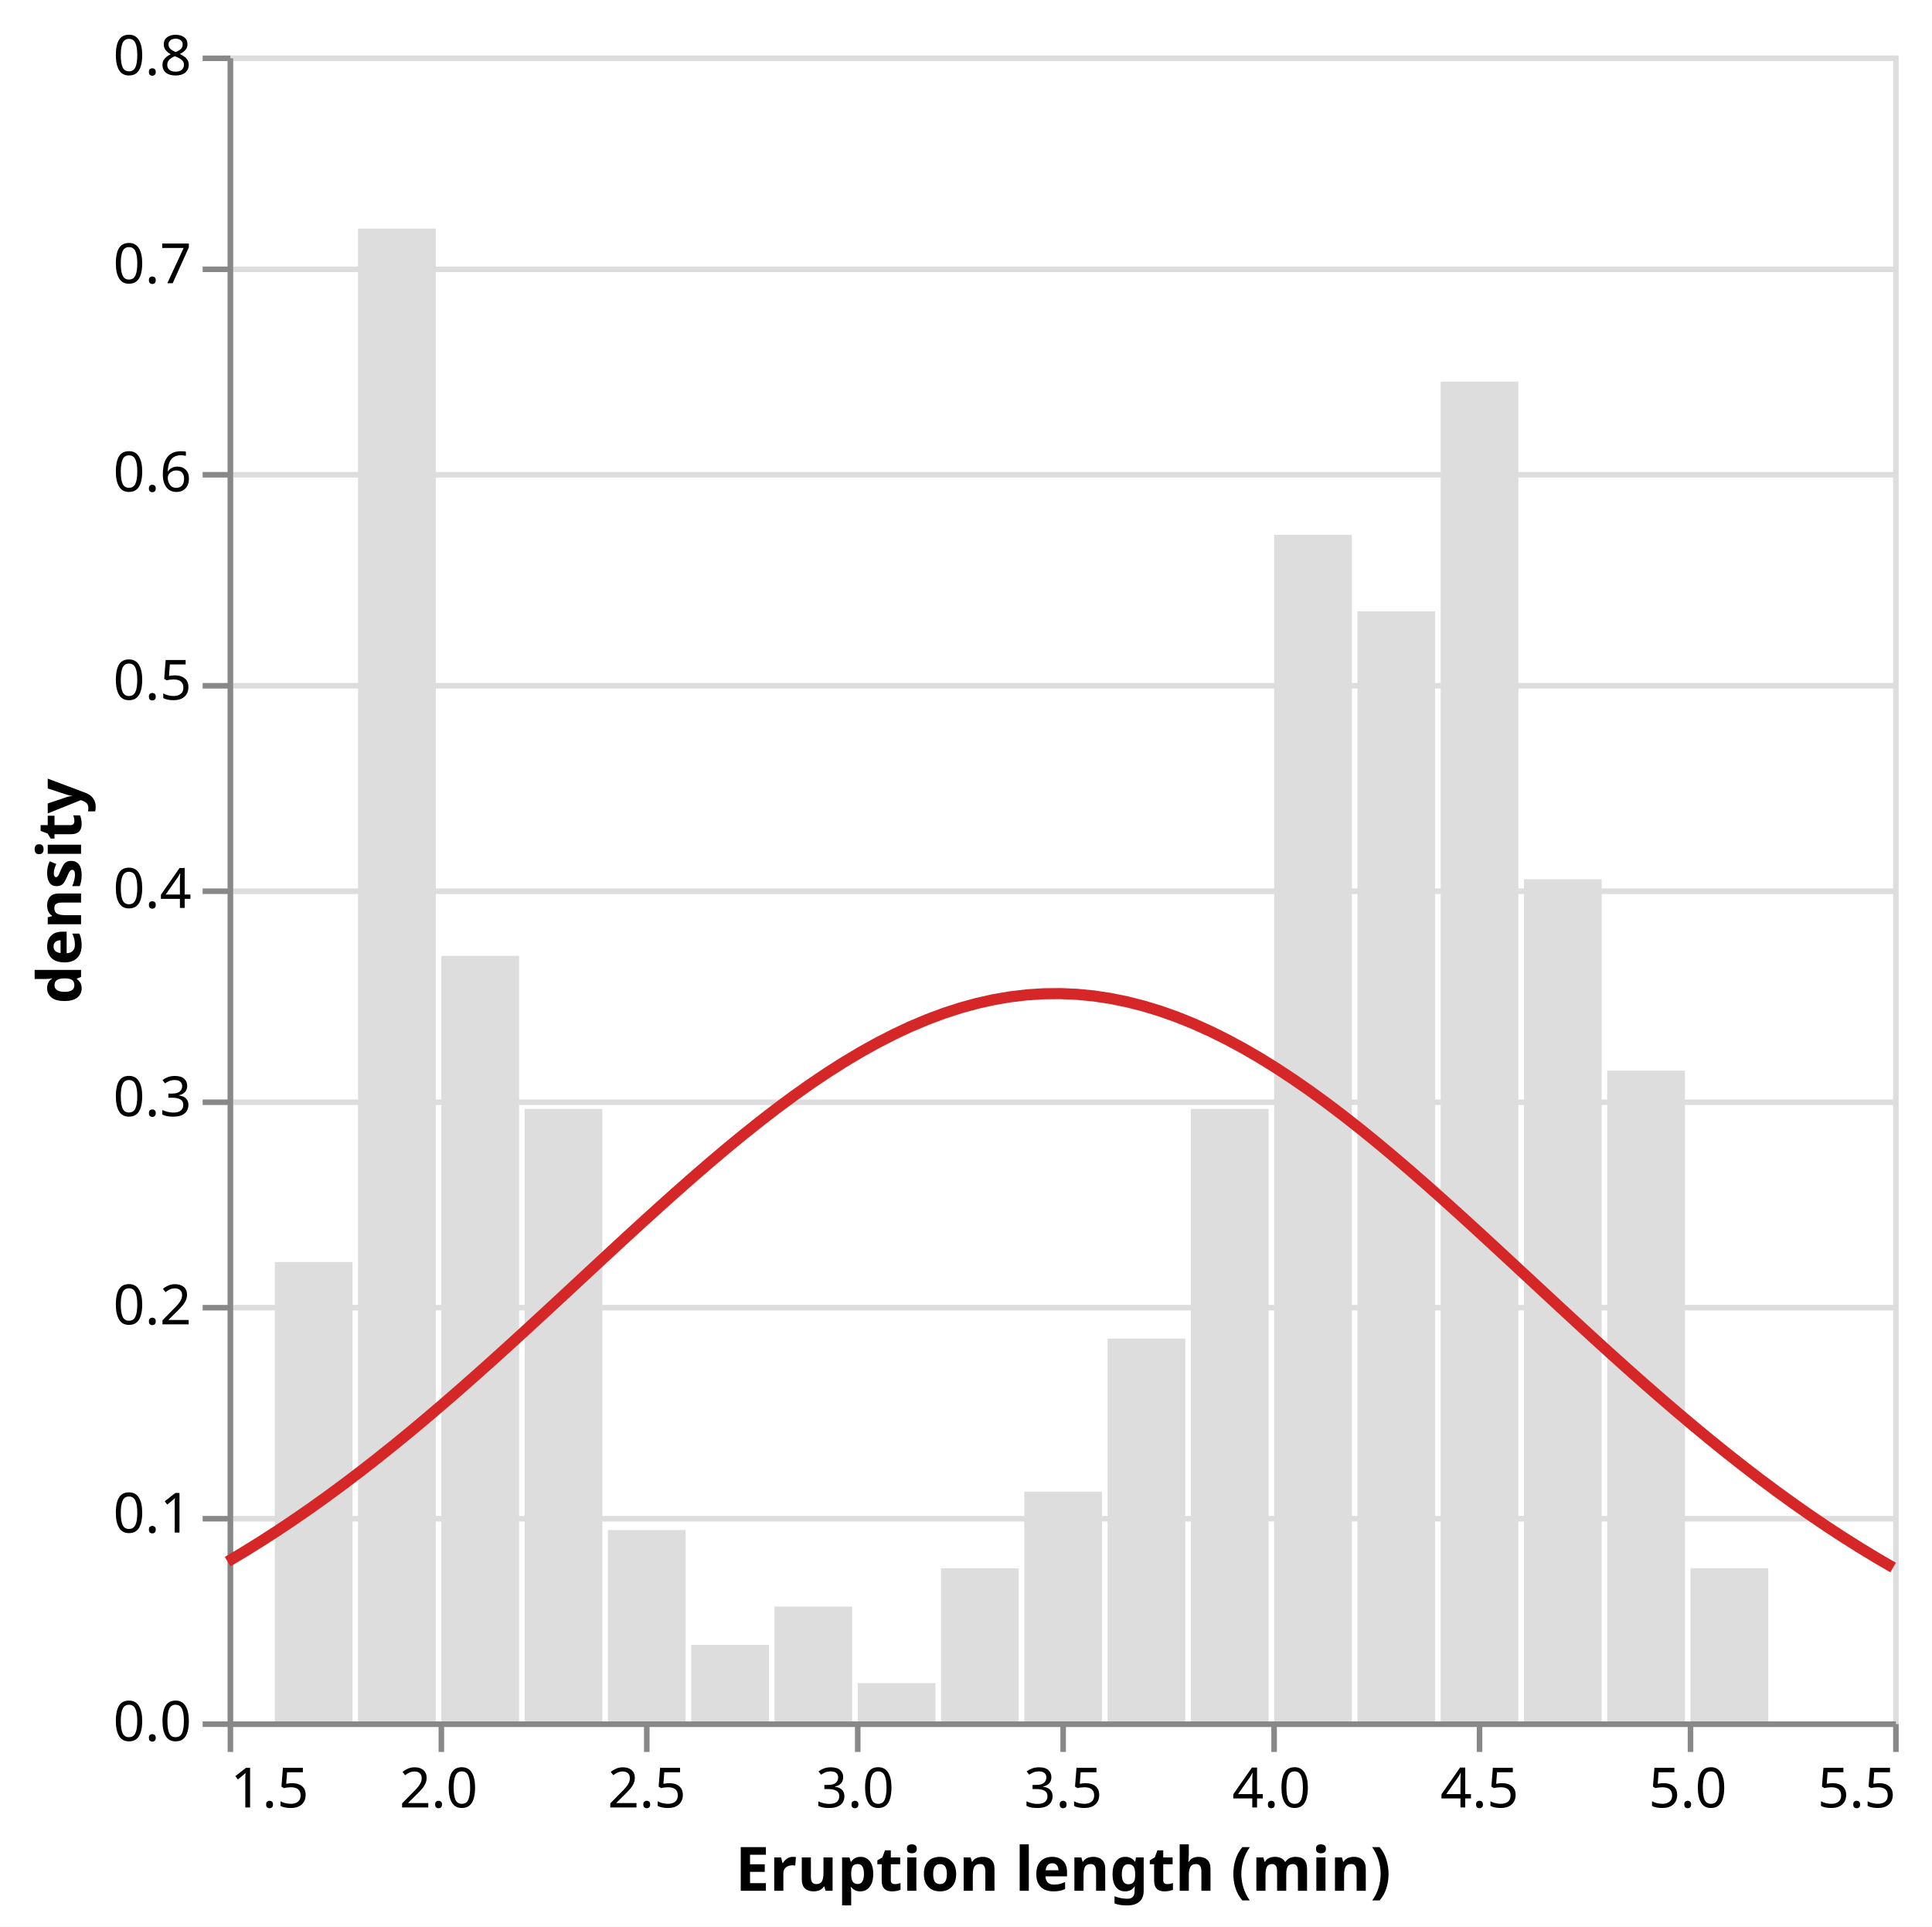
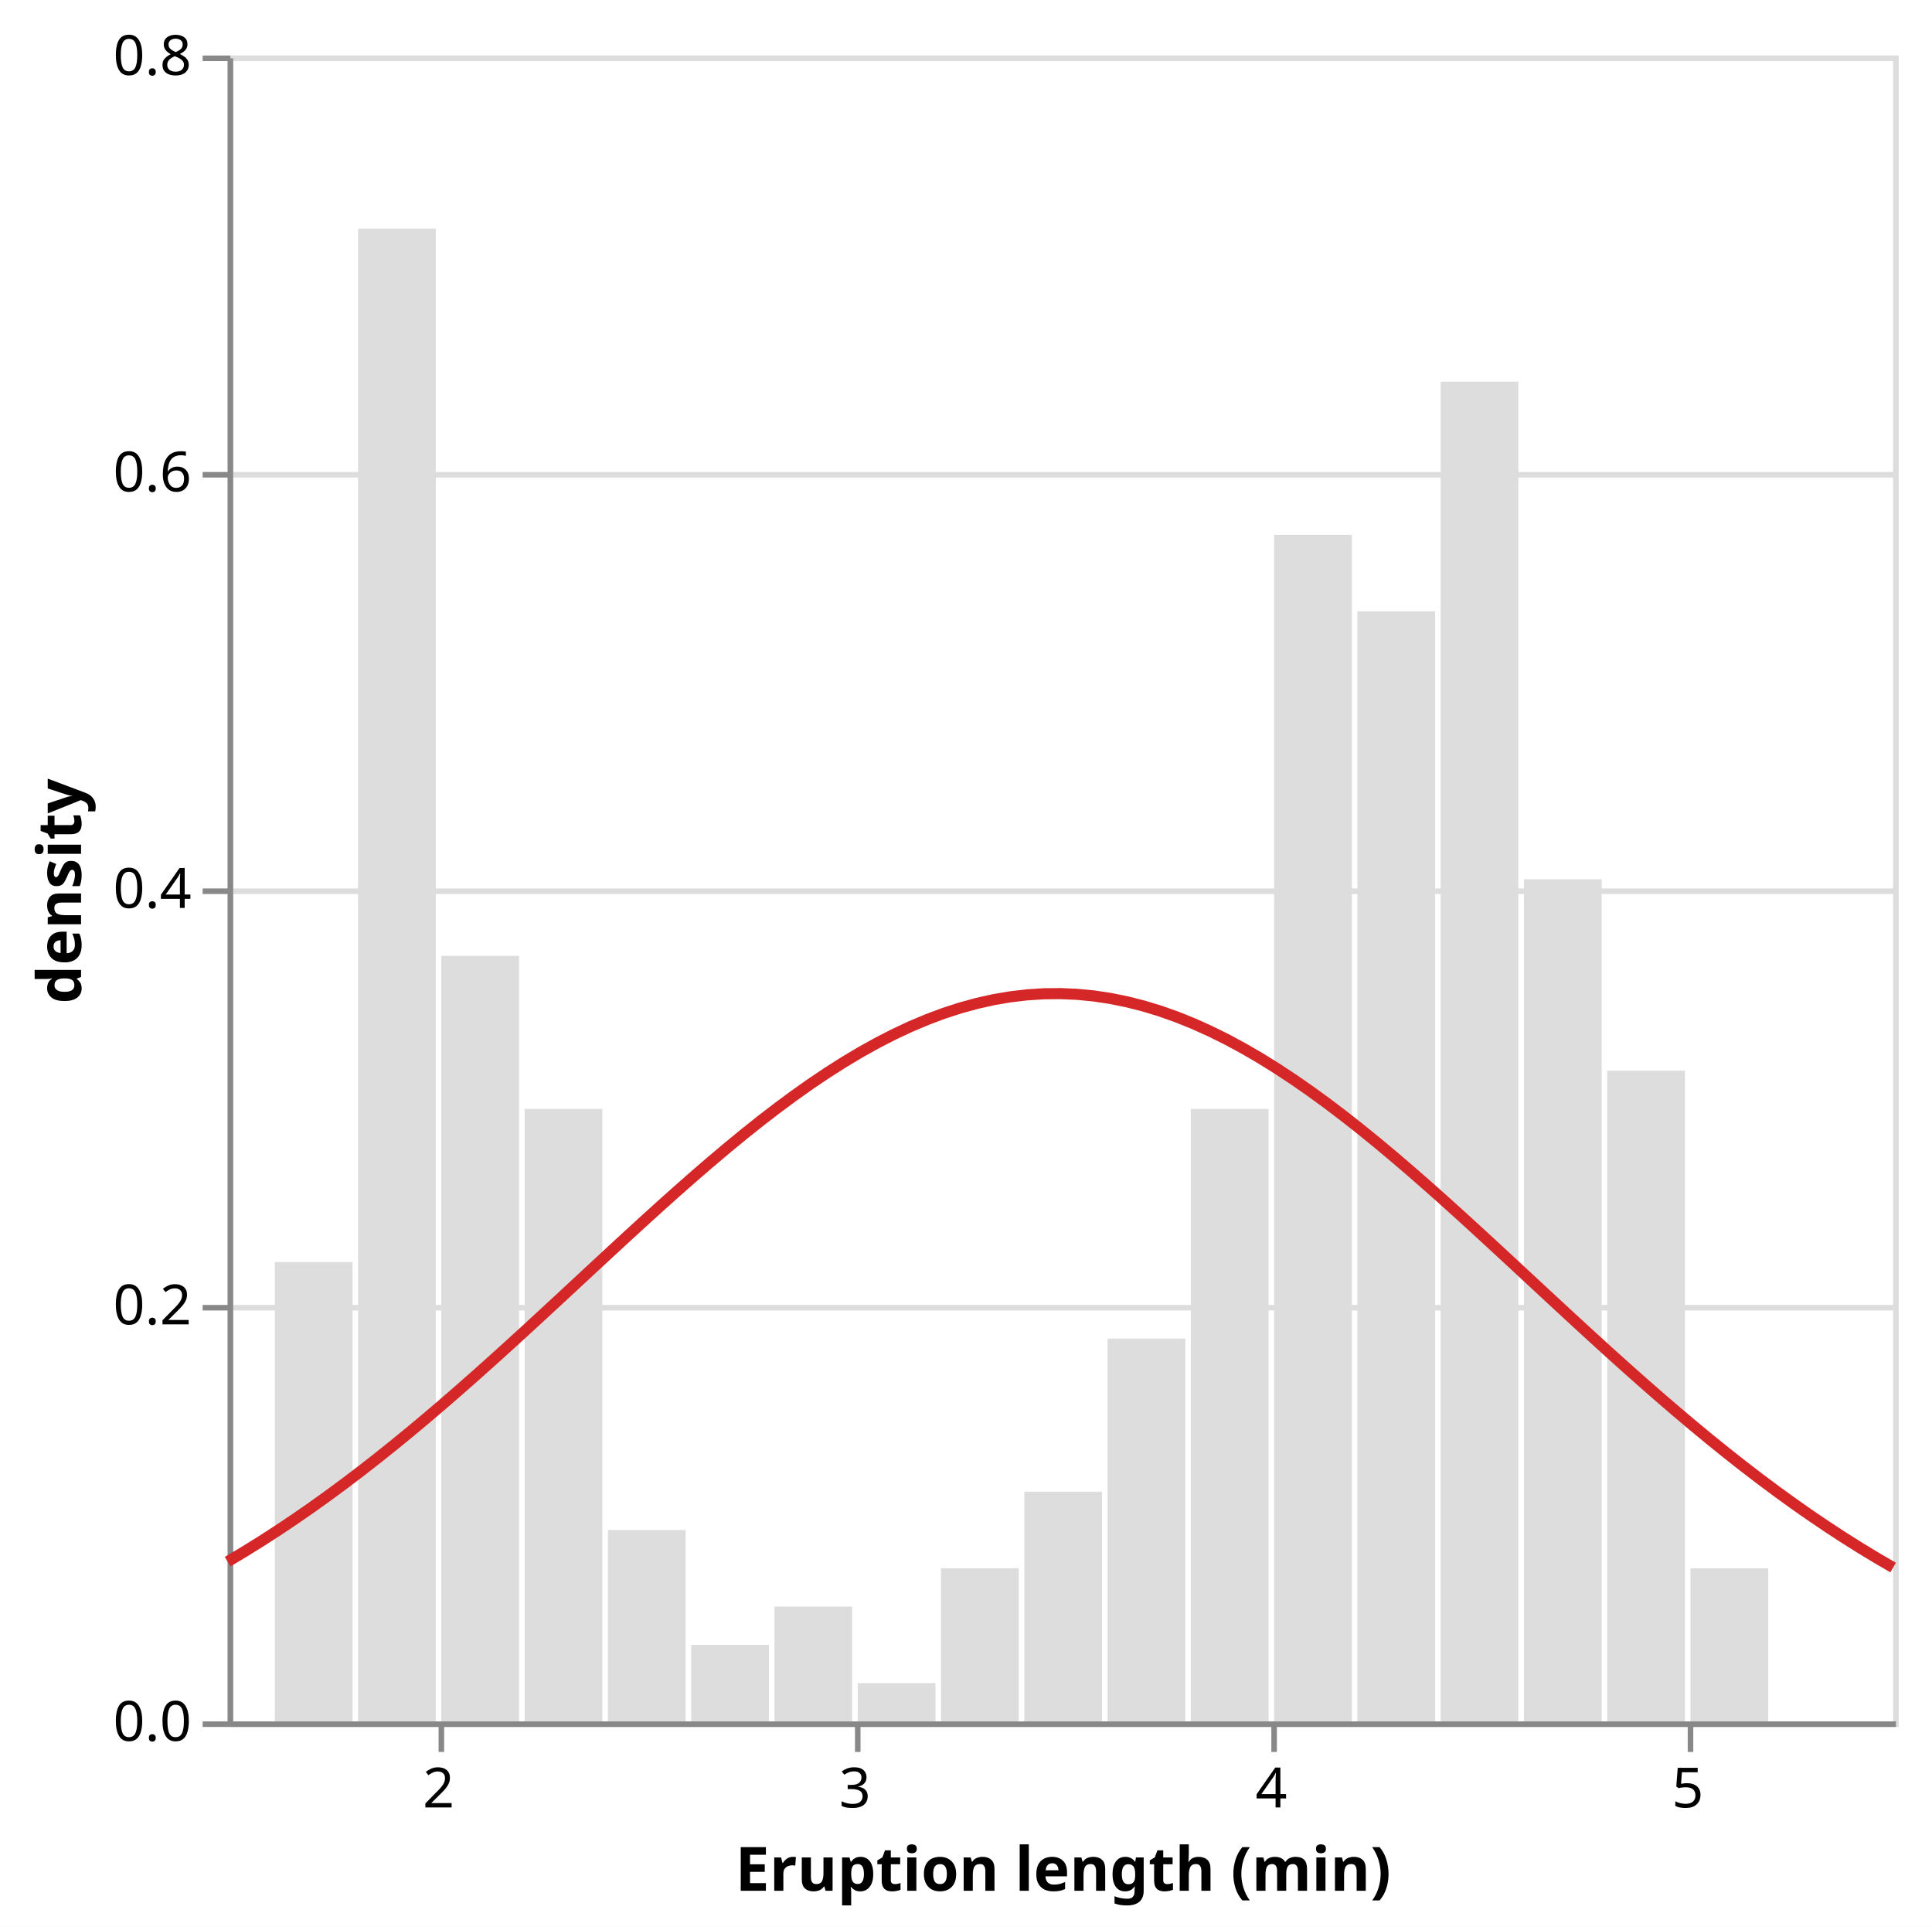
<svg xmlns="http://www.w3.org/2000/svg" version="1.1" class="marks" width="348" height="347" viewBox="0 0 348 347">
  <rect width="348" height="347" fill="white" />
  <g fill="none" stroke-miterlimit="10" transform="translate(41,10)">
    <g class="mark-group role-frame root" role="graphics-object" aria-roledescription="group mark container">
      <g transform="translate(0,0)">
        <path class="background" aria-hidden="true" d="M0.5,0.5h300v300h-300Z" stroke="#ddd" />
        <g>
          <g class="mark-group role-axis" aria-hidden="true">
            <g transform="translate(0.5,0.5)">
              <path class="background" aria-hidden="true" d="M0,0h0v0h0Z" pointer-events="none" />
              <g>
                <g class="mark-rule role-axis-grid" pointer-events="none">
                  <line transform="translate(0,300)" x2="300" y2="0" stroke="#ddd" stroke-width="1" opacity="1" />
-                   <line transform="translate(0,263)" x2="300" y2="0" stroke="#ddd" stroke-width="1" opacity="1" />
                  <line transform="translate(0,225)" x2="300" y2="0" stroke="#ddd" stroke-width="1" opacity="1" />
-                   <line transform="translate(0,188)" x2="300" y2="0" stroke="#ddd" stroke-width="1" opacity="1" />
                  <line transform="translate(0,150)" x2="300" y2="0" stroke="#ddd" stroke-width="1" opacity="1" />
-                   <line transform="translate(0,113)" x2="300" y2="0" stroke="#ddd" stroke-width="1" opacity="1" />
                  <line transform="translate(0,75)" x2="300" y2="0" stroke="#ddd" stroke-width="1" opacity="1" />
-                   <line transform="translate(0,38)" x2="300" y2="0" stroke="#ddd" stroke-width="1" opacity="1" />
                  <line transform="translate(0,0)" x2="300" y2="0" stroke="#ddd" stroke-width="1" opacity="1" />
                </g>
              </g>
              <path class="foreground" aria-hidden="true" d="" pointer-events="none" display="none" />
            </g>
          </g>
          <g class="mark-group role-axis" role="graphics-symbol" aria-roledescription="axis" aria-label="X-axis titled 'Eruption length (min)' for a linear scale with values from 2 to 6">
            <g transform="translate(0.5,300.5)">
              <path class="background" aria-hidden="true" d="M0,0h0v0h0Z" pointer-events="none" />
              <g>
                <g class="mark-rule role-axis-tick" pointer-events="none">
-                   <line transform="translate(0,0)" x2="0" y2="5" stroke="#888" stroke-width="1" opacity="1" />
                  <line transform="translate(38,0)" x2="0" y2="5" stroke="#888" stroke-width="1" opacity="1" />
-                   <line transform="translate(75,0)" x2="0" y2="5" stroke="#888" stroke-width="1" opacity="1" />
                  <line transform="translate(113,0)" x2="0" y2="5" stroke="#888" stroke-width="1" opacity="1" />
-                   <line transform="translate(150,0)" x2="0" y2="5" stroke="#888" stroke-width="1" opacity="1" />
                  <line transform="translate(188,0)" x2="0" y2="5" stroke="#888" stroke-width="1" opacity="1" />
-                   <line transform="translate(225,0)" x2="0" y2="5" stroke="#888" stroke-width="1" opacity="1" />
                  <line transform="translate(263,0)" x2="0" y2="5" stroke="#888" stroke-width="1" opacity="1" />
-                   <line transform="translate(300,0)" x2="0" y2="5" stroke="#888" stroke-width="1" opacity="1" />
                </g>
                <g class="mark-text role-axis-label" pointer-events="none">
-                   <text text-anchor="start" transform="translate(0,15)" font-family="sans-serif" font-size="10px" fill="#000" opacity="1">1.5</text>
-                   <text text-anchor="middle" transform="translate(37.5,15)" font-family="sans-serif" font-size="10px" fill="#000" opacity="1">2.0</text>
-                   <text text-anchor="middle" transform="translate(75,15)" font-family="sans-serif" font-size="10px" fill="#000" opacity="1">2.5</text>
-                   <text text-anchor="middle" transform="translate(112.5,15)" font-family="sans-serif" font-size="10px" fill="#000" opacity="1">3.0</text>
-                   <text text-anchor="middle" transform="translate(150,15)" font-family="sans-serif" font-size="10px" fill="#000" opacity="1">3.5</text>
-                   <text text-anchor="middle" transform="translate(187.5,15)" font-family="sans-serif" font-size="10px" fill="#000" opacity="1">4.0</text>
-                   <text text-anchor="middle" transform="translate(225,15)" font-family="sans-serif" font-size="10px" fill="#000" opacity="1">4.5</text>
-                   <text text-anchor="middle" transform="translate(262.5,15)" font-family="sans-serif" font-size="10px" fill="#000" opacity="1">5.0</text>
-                   <text text-anchor="end" transform="translate(300,15)" font-family="sans-serif" font-size="10px" fill="#000" opacity="1">5.5</text>
+                   <text text-anchor="middle" transform="translate(37.5,15)" font-family="sans-serif" font-size="10px" fill="#000" opacity="1">2</text>
+                   <text text-anchor="middle" transform="translate(112.5,15)" font-family="sans-serif" font-size="10px" fill="#000" opacity="1">3</text>
+                   <text text-anchor="middle" transform="translate(187.5,15)" font-family="sans-serif" font-size="10px" fill="#000" opacity="1">4</text>
+                   <text text-anchor="middle" transform="translate(262.5,15)" font-family="sans-serif" font-size="10px" fill="#000" opacity="1">5</text>
                </g>
                <g class="mark-rule role-axis-domain" pointer-events="none">
                  <line transform="translate(0,0)" x2="300" y2="0" stroke="#888" stroke-width="1" opacity="1" />
                </g>
                <g class="mark-text role-axis-title" pointer-events="none">
                  <text text-anchor="middle" transform="translate(150,30)" font-family="sans-serif" font-size="11px" font-weight="bold" fill="#000" opacity="1">Eruption length (min)</text>
                </g>
              </g>
              <path class="foreground" aria-hidden="true" d="" pointer-events="none" display="none" />
            </g>
          </g>
          <g class="mark-group role-axis" role="graphics-symbol" aria-roledescription="axis" aria-label="Y-axis titled 'density' for a linear scale with values from 0.0 to 0.8">
            <g transform="translate(0.5,0.5)">
              <path class="background" aria-hidden="true" d="M0,0h0v0h0Z" pointer-events="none" />
              <g>
                <g class="mark-rule role-axis-tick" pointer-events="none">
                  <line transform="translate(0,300)" x2="-5" y2="0" stroke="#888" stroke-width="1" opacity="1" />
-                   <line transform="translate(0,263)" x2="-5" y2="0" stroke="#888" stroke-width="1" opacity="1" />
                  <line transform="translate(0,225)" x2="-5" y2="0" stroke="#888" stroke-width="1" opacity="1" />
-                   <line transform="translate(0,188)" x2="-5" y2="0" stroke="#888" stroke-width="1" opacity="1" />
                  <line transform="translate(0,150)" x2="-5" y2="0" stroke="#888" stroke-width="1" opacity="1" />
-                   <line transform="translate(0,113)" x2="-5" y2="0" stroke="#888" stroke-width="1" opacity="1" />
                  <line transform="translate(0,75)" x2="-5" y2="0" stroke="#888" stroke-width="1" opacity="1" />
-                   <line transform="translate(0,38)" x2="-5" y2="0" stroke="#888" stroke-width="1" opacity="1" />
                  <line transform="translate(0,0)" x2="-5" y2="0" stroke="#888" stroke-width="1" opacity="1" />
                </g>
                <g class="mark-text role-axis-label" pointer-events="none">
                  <text text-anchor="end" transform="translate(-7,303)" font-family="sans-serif" font-size="10px" fill="#000" opacity="1">0.0</text>
-                   <text text-anchor="end" transform="translate(-7,265.5)" font-family="sans-serif" font-size="10px" fill="#000" opacity="1">0.1</text>
                  <text text-anchor="end" transform="translate(-7,228)" font-family="sans-serif" font-size="10px" fill="#000" opacity="1">0.2</text>
-                   <text text-anchor="end" transform="translate(-7,190.5)" font-family="sans-serif" font-size="10px" fill="#000" opacity="1">0.3</text>
                  <text text-anchor="end" transform="translate(-7,153)" font-family="sans-serif" font-size="10px" fill="#000" opacity="1">0.4</text>
-                   <text text-anchor="end" transform="translate(-7,115.5)" font-family="sans-serif" font-size="10px" fill="#000" opacity="1">0.5</text>
                  <text text-anchor="end" transform="translate(-7,78)" font-family="sans-serif" font-size="10px" fill="#000" opacity="1">0.6</text>
-                   <text text-anchor="end" transform="translate(-7,40.5)" font-family="sans-serif" font-size="10px" fill="#000" opacity="1">0.7</text>
                  <text text-anchor="end" transform="translate(-7,3)" font-family="sans-serif" font-size="10px" fill="#000" opacity="1">0.8</text>
                </g>
                <g class="mark-rule role-axis-domain" pointer-events="none">
                  <line transform="translate(0,300)" x2="0" y2="-300" stroke="#888" stroke-width="1" opacity="1" />
                </g>
                <g class="mark-text role-axis-title" pointer-events="none">
                  <text text-anchor="middle" transform="translate(-24.90137,150) rotate(-90) translate(0,-2)" font-family="sans-serif" font-size="11px" font-weight="bold" fill="#000" opacity="1">density</text>
                </g>
              </g>
              <path class="foreground" aria-hidden="true" d="" pointer-events="none" display="none" />
            </g>
          </g>
          <g class="mark-rect role-mark layer_0_marks" role="graphics-object" aria-roledescription="rect mark container">
            <path aria-label="Eruption length (min): 3.6 – 3.8; density: 0.183823529412" role="graphics-symbol" aria-roledescription="bar" d="M158.5,231.066h14v68.934h-14Z" fill="#DDDDDD" />
            <path aria-label="Eruption length (min): 1.8 – 2; density: 0.716911764706" role="graphics-symbol" aria-roledescription="bar" d="M23.5,31.158h14v268.842h-14Z" fill="#DDDDDD" />
            <path aria-label="Eruption length (min): 3.2 – 3.4; density: 0.0735294117647" role="graphics-symbol" aria-roledescription="bar" d="M128.5,272.426h14v27.574h-14Z" fill="#DDDDDD" />
            <path aria-label="Eruption length (min): 2.2 – 2.4; density: 0.294117647059" role="graphics-symbol" aria-roledescription="bar" d="M53.5,189.706h14v110.294h-14Z" fill="#DDDDDD" />
            <path aria-label="Eruption length (min): 4.4 – 4.6; density: 0.643382352941" role="graphics-symbol" aria-roledescription="bar" d="M218.5,58.732h14v241.268h-14Z" fill="#DDDDDD" />
            <path aria-label="Eruption length (min): 2.8 – 3; density: 0.0551470588235" role="graphics-symbol" aria-roledescription="bar" d="M98.5,279.32h14v20.68h-14Z" fill="#DDDDDD" />
            <path aria-label="Eruption length (min): 4.6 – 4.8; density: 0.404411764706" role="graphics-symbol" aria-roledescription="bar" d="M233.5,148.346h14v151.654h-14Z" fill="#DDDDDD" />
            <path aria-label="Eruption length (min): 4.2 – 4.4; density: 0.533088235294" role="graphics-symbol" aria-roledescription="bar" d="M203.5,100.092h14v199.908h-14Z" fill="#DDDDDD" />
            <path aria-label="Eruption length (min): 3.8 – 4; density: 0.294117647059" role="graphics-symbol" aria-roledescription="bar" d="M173.5,189.706h14v110.294h-14Z" fill="#DDDDDD" />
            <path aria-label="Eruption length (min): 1.6 – 1.8; density: 0.220588235294" role="graphics-symbol" aria-roledescription="bar" d="M8.5,217.279h14v82.721h-14Z" fill="#DDDDDD" />
            <path aria-label="Eruption length (min): 2 – 2.2; density: 0.367647058824" role="graphics-symbol" aria-roledescription="bar" d="M38.5,162.132h14v137.868h-14Z" fill="#DDDDDD" />
            <path aria-label="Eruption length (min): 4.8 – 5; density: 0.3125" role="graphics-symbol" aria-roledescription="bar" d="M248.5,182.813h14v117.187h-14Z" fill="#DDDDDD" />
            <path aria-label="Eruption length (min): 3.4 – 3.6; density: 0.110294117647" role="graphics-symbol" aria-roledescription="bar" d="M143.5,258.64h14v41.36h-14Z" fill="#DDDDDD" />
            <path aria-label="Eruption length (min): 3 – 3.2; density: 0.0183823529412" role="graphics-symbol" aria-roledescription="bar" d="M113.5,293.107h14v6.893h-14Z" fill="#DDDDDD" />
            <path aria-label="Eruption length (min): 4 – 4.2; density: 0.569852941176" role="graphics-symbol" aria-roledescription="bar" d="M188.5,86.305h14v213.695h-14Z" fill="#DDDDDD" />
            <path aria-label="Eruption length (min): 5 – 5.2; density: 0.0735294117647" role="graphics-symbol" aria-roledescription="bar" d="M263.5,272.426h14v27.574h-14Z" fill="#DDDDDD" />
            <path aria-label="Eruption length (min): 2.6 – 2.8; density: 0.0367647058824" role="graphics-symbol" aria-roledescription="bar" d="M83.5,286.213h14v13.787h-14Z" fill="#DDDDDD" />
            <path aria-label="Eruption length (min): 2.4 – 2.6; density: 0.0919117647059" role="graphics-symbol" aria-roledescription="bar" d="M68.5,265.533h14v34.467h-14Z" fill="#DDDDDD" />
          </g>
          <g class="mark-line role-mark layer_1_marks" role="graphics-object" aria-roledescription="line mark container">
            <path aria-label="Eruption length (min): 1.5; density: 0.0767110258407" role="graphics-symbol" aria-roledescription="line mark" d="M0,271.233L3,269.442L6,267.578L9,265.643L12,263.638L15,261.562L18,259.418L21,257.207L24,254.931L27,252.592L30,250.193L33,247.737L36,245.227L39,242.667L42,240.06L45,237.413L48,234.728L51,232.012L54,229.27L57,226.508L60,223.731L63,220.947L66,218.161L69,215.382L72,212.615L75,209.869L78,207.15L81,204.467L84,201.827L87,199.238L90,196.708L93,194.244L96,191.854L99,189.546L102,187.327L105,185.204L108,183.185L111,181.277L114,179.485L117,177.817L120,176.277L123,174.872L126,173.607L129,172.485L132,171.511L135,170.689L138,170.021L141,169.51L144,169.158L147,168.965L150,168.934L153,169.064L156,169.354L159,169.803L162,170.41L165,171.173L168,172.088L171,173.153L174,174.363L177,175.714L180,177.202L183,178.821L186,180.565L189,182.429L192,184.406L195,186.489L198,188.671L201,190.945L204,193.304L207,195.74L210,198.246L213,200.813L216,203.434L219,206.101L222,208.807L225,211.543L228,214.303L231,217.078L234,219.862L237,222.648L240,225.428L243,228.197L246,230.948L249,233.675L252,236.372L255,239.035L258,241.658L261,244.236L264,246.766L267,249.244L270,251.666L273,254.028L276,256.329L279,258.566L282,260.736L285,262.838L288,264.871L291,266.834L294,268.725L297,270.545L300,272.292" stroke="#D62728" stroke-width="2" />
          </g>
        </g>
        <path class="foreground" aria-hidden="true" d="" display="none" />
      </g>
    </g>
  </g>
</svg>
